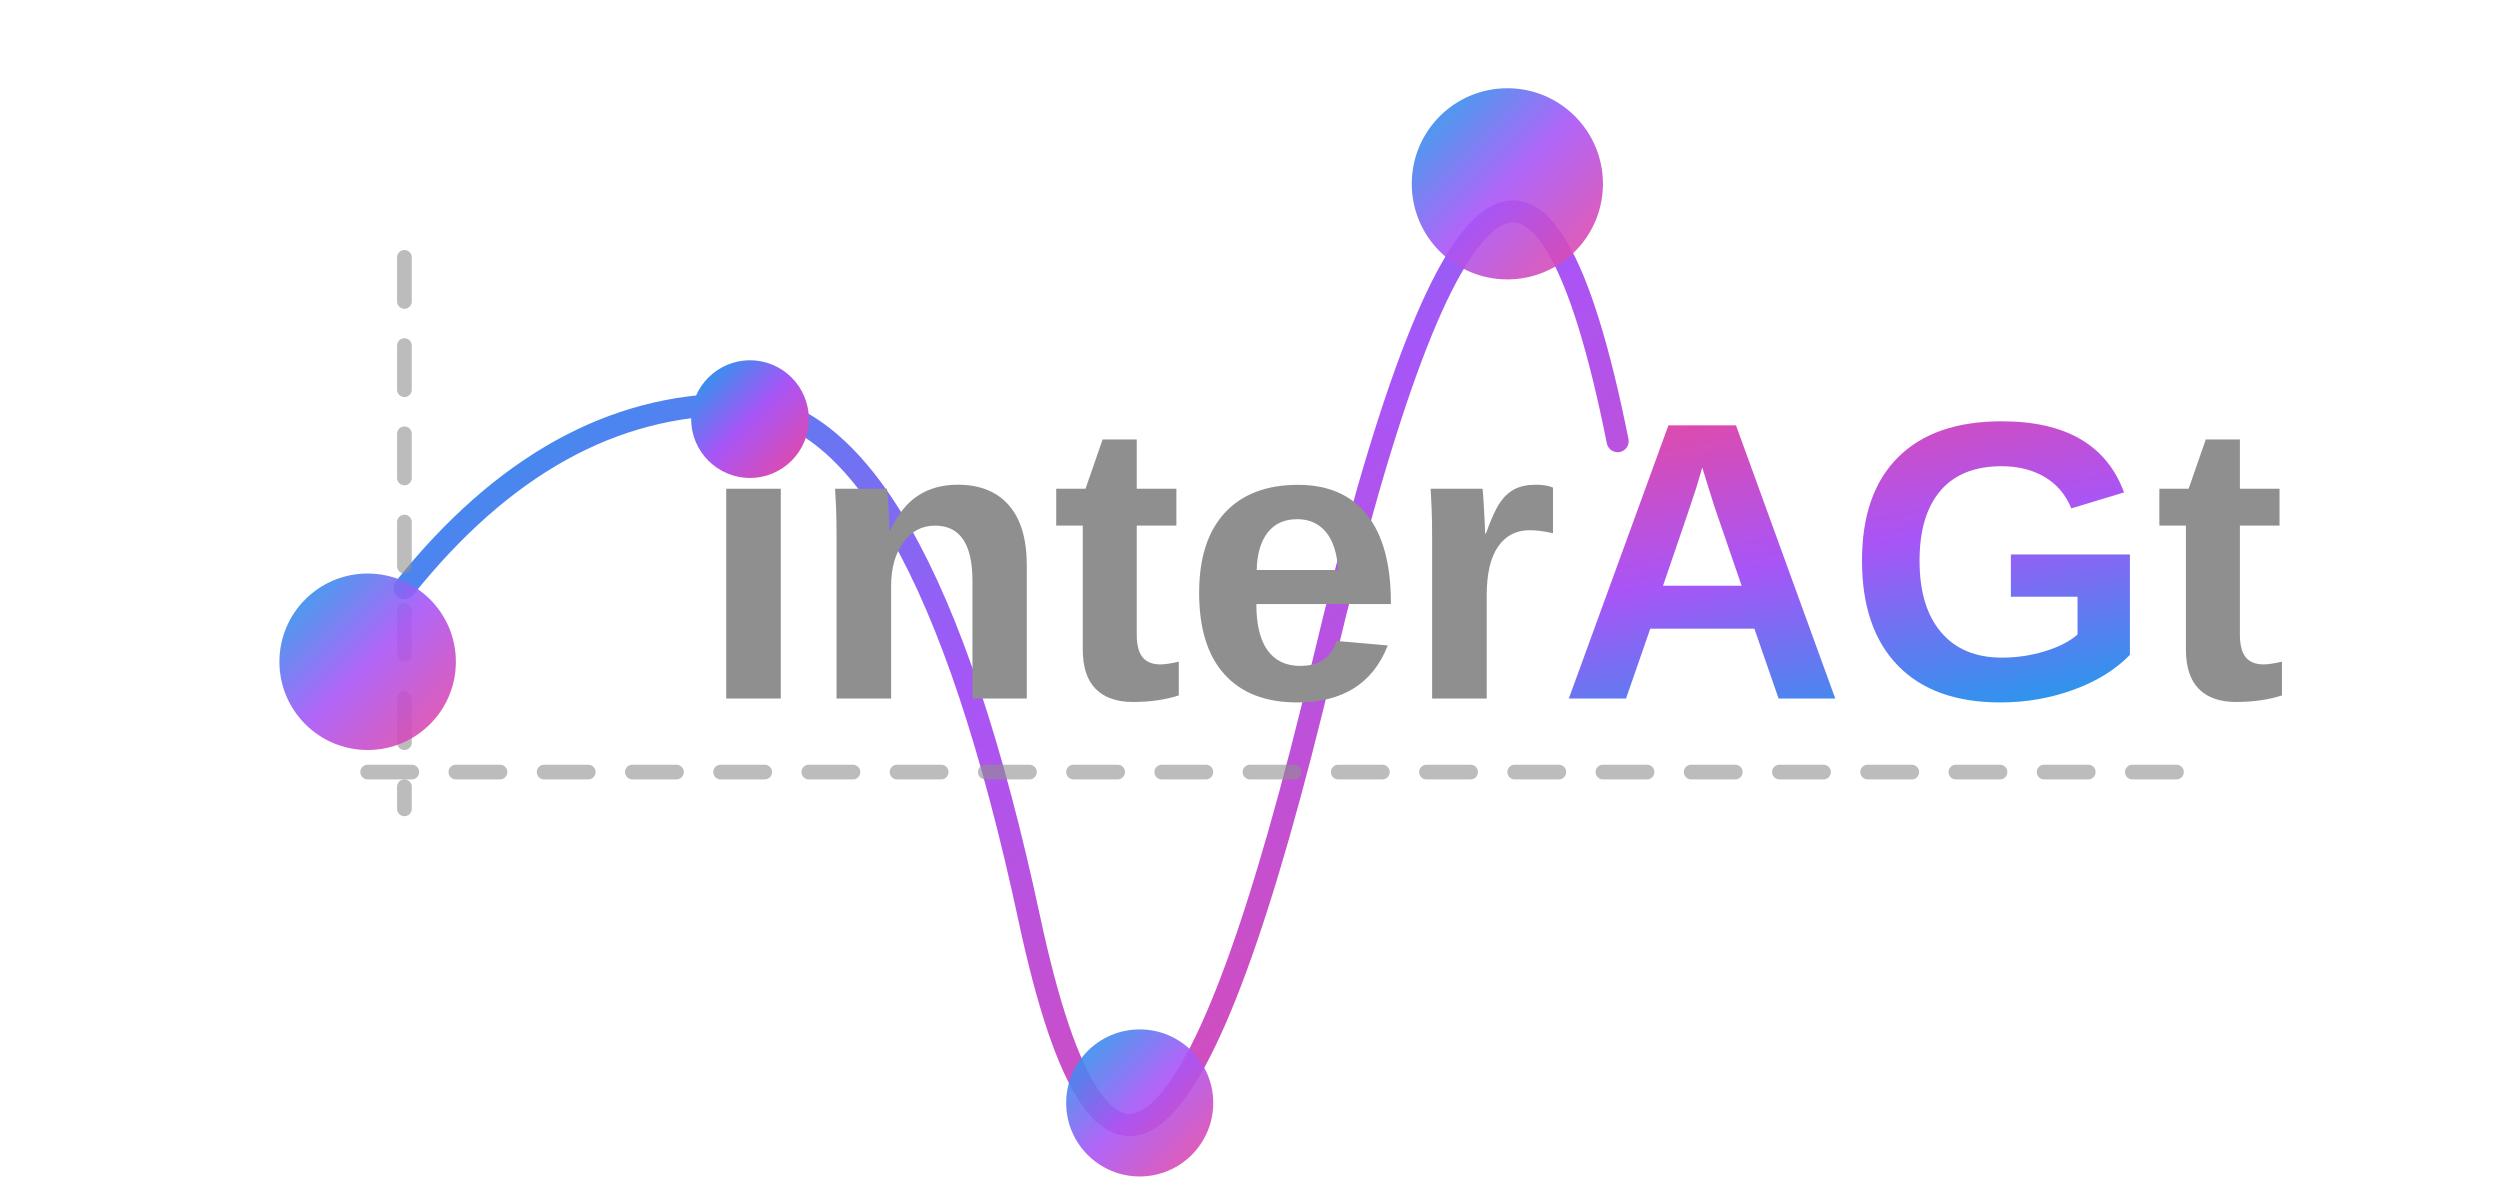
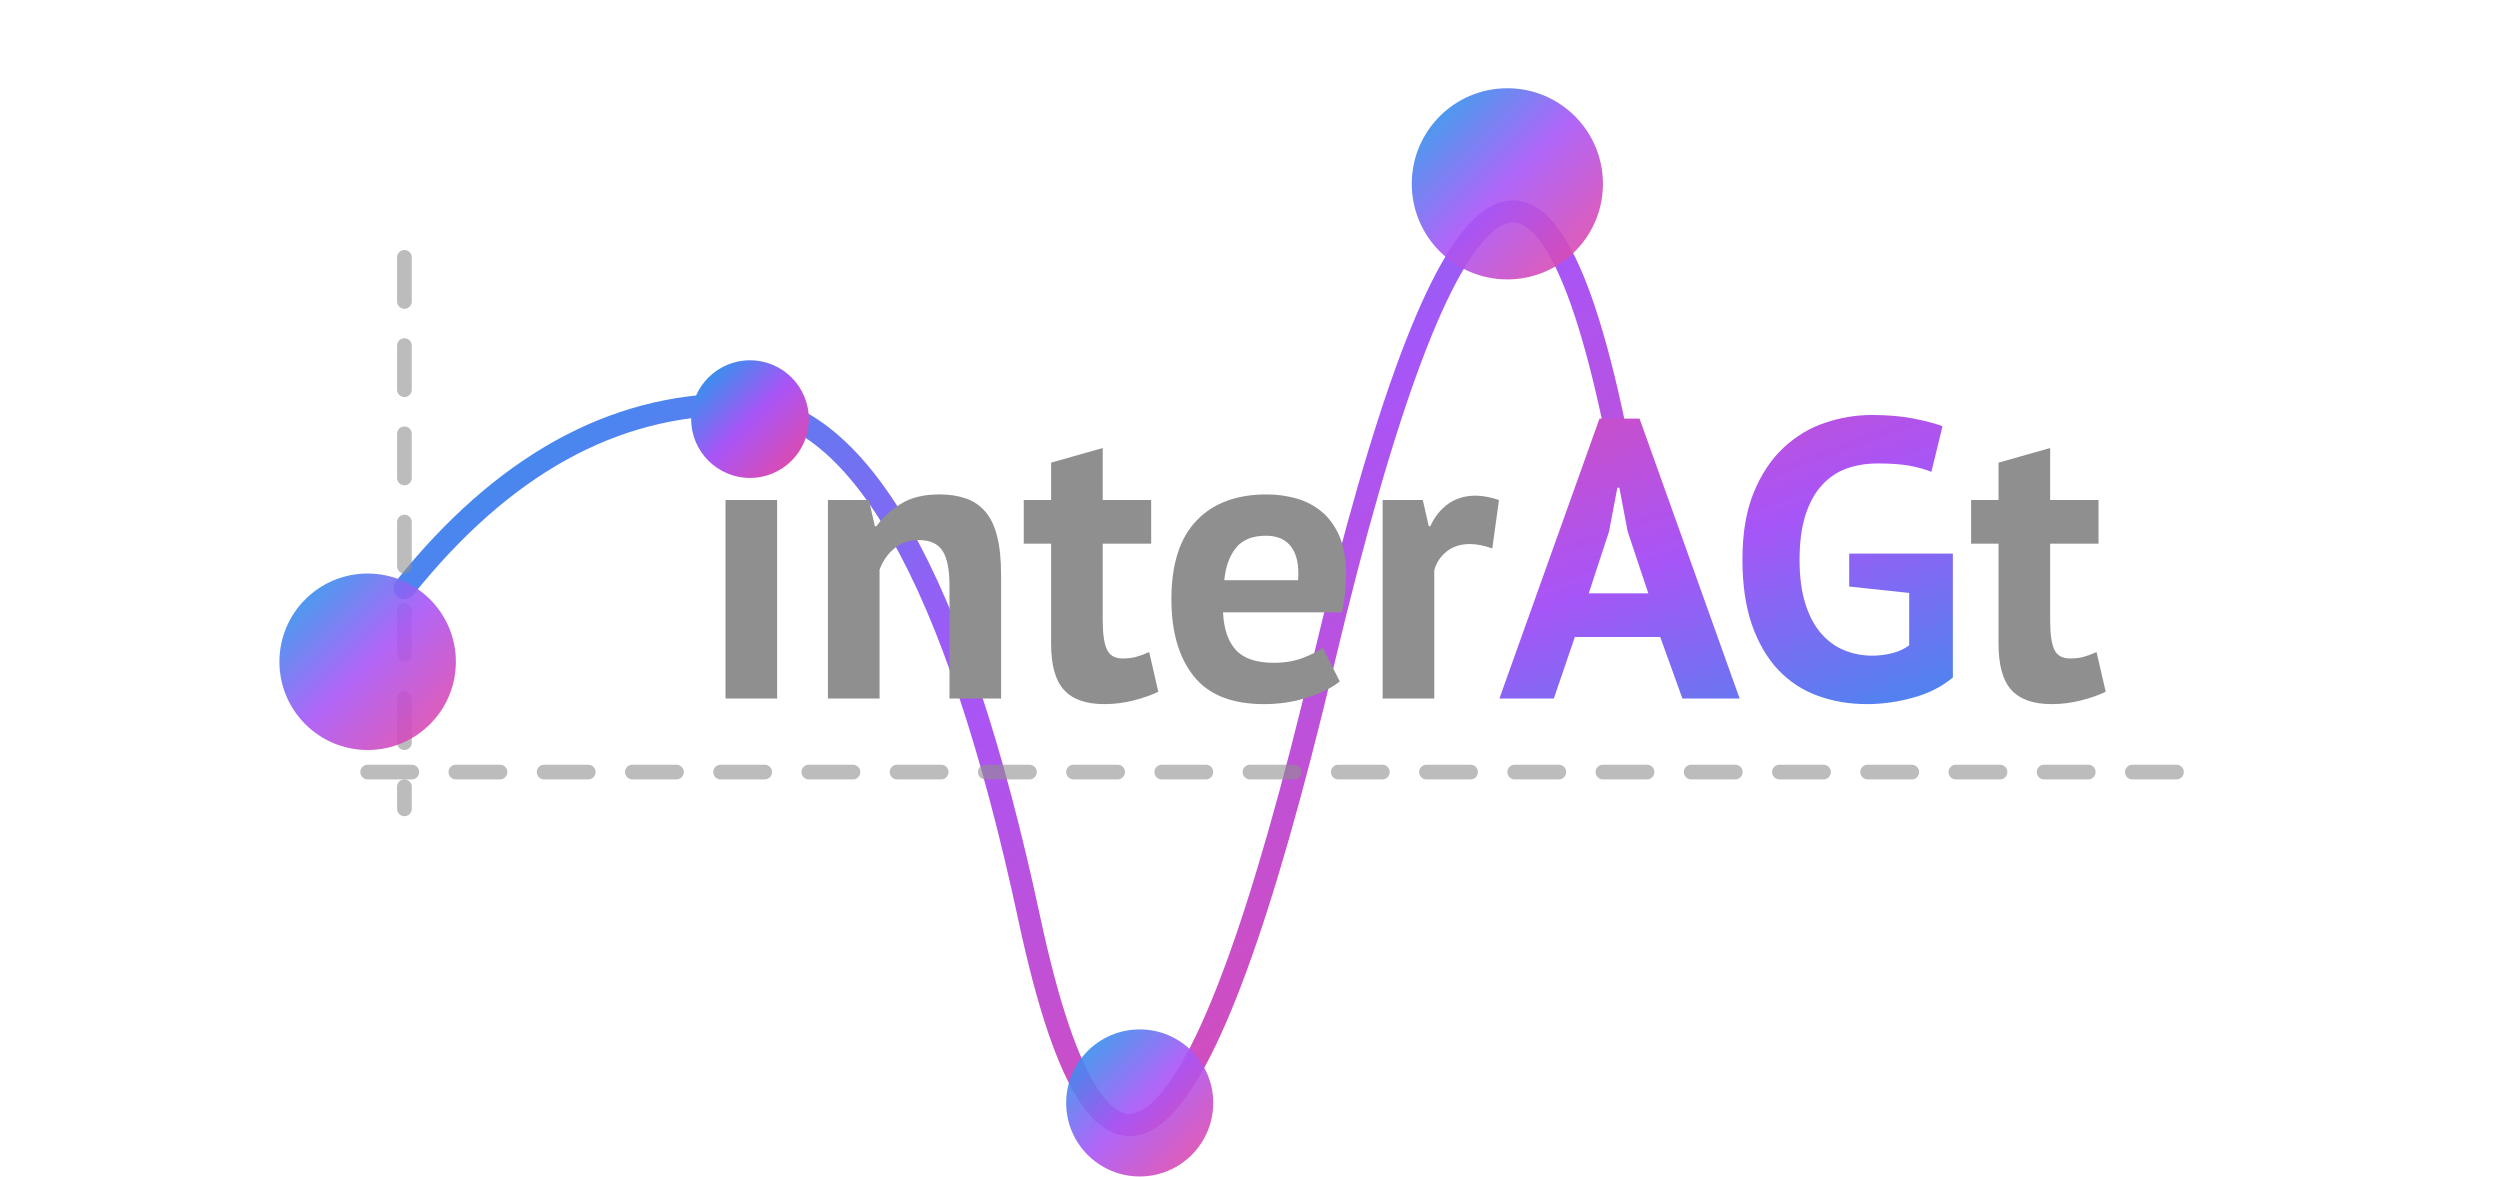
<svg xmlns="http://www.w3.org/2000/svg" viewBox="0 0 340 160" role="img" aria-labelledby="logo-title">
  <defs>
    <linearGradient id="brand-gradient" x1="0%" y1="0%" x2="100%" y2="100%">
      <stop offset="0%" stop-color="#0ea5e9" stop-opacity="1" />
      <stop offset="50%" stop-color="#a855f7" stop-opacity="1" />
      <stop offset="100%" stop-color="#ec4899" stop-opacity="1" />
    </linearGradient>
-     <linearGradient id="ag-gradient" x1="0%" y1="0%" x2="100%" y2="100%">
+     <linearGradient id="ag-gradient" gradientUnits="userSpaceOnUse" x1="0" y1="0" x2="1" y2="1" gradientTransform="matrix(191.646 0 0 69.876 95.000 40.028)">
      <stop offset="25%" stop-color="#ec4899" stop-opacity="1" />
      <stop offset="60%" stop-color="#a855f7" stop-opacity="1" />
      <stop offset="100%" stop-color="#0ea5e9" stop-opacity="1" />
    </linearGradient>
  </defs>
  <g id="dna-graphic" transform="translate(0,15) scale(1)">
    <path id="dna-strand" d="M55,65 Q75,40 100,40 T140,110 T180,75 T220,45" stroke="url(#brand-gradient)" stroke-width="3" fill="none" stroke-linecap="round" />
  </g>
  <g id="wordmark">
    <line id="wordmark-axis-y" x1="55" y1="35" x2="55" y2="110" stroke="#8f8f8f" stroke-width="2" stroke-dasharray="6,6" stroke-linecap="round" opacity="0.6" />
-     <text x="95" y="95" font-family="'PT Sans', 'Segoe UI', 'Helvetica Neue', Arial, sans-serif" font-size="54" font-weight="600" fill="#8f8f8fff">
-       <tspan id="wordmark-i">i</tspan>nter<tspan id="wordmark-ag" fill="url(#ag-gradient)" opacity="1" font-weight="700">AG</tspan>t</text>
+     <path id="wordmark-text" fill="#8f8f8f" d="M98.67 68H105.69V95H98.67ZM97.65 60.39Q97.65 58.82 98.81 57.71Q99.97 56.61 102.02 56.61Q104.07 56.61 105.34 57.71Q106.61 58.82 106.61 60.39Q106.61 61.95 105.34 63Q104.07 64.06 102.02 64.06Q99.97 64.06 98.81 63Q97.65 61.95 97.65 60.39Z M129.13 95V79.66Q129.13 76.37 128.18 74.91Q127.24 73.45 124.97 73.45Q122.97 73.45 121.59 74.62Q120.22 75.78 119.62 77.5V95H112.6V68H118.17L118.98 71.56H119.19Q120.43 69.84 122.49 68.54Q124.54 67.24 127.78 67.24Q129.78 67.24 131.34 67.78Q132.91 68.32 133.99 69.57Q135.07 70.81 135.61 72.94Q136.15 75.07 136.15 78.21V95Z M139.23 68H142.95V62.92L149.97 60.93V68H156.56V73.94H149.97V84.31Q149.97 87.12 150.54 88.33Q151.11 89.55 152.67 89.55Q153.75 89.55 154.53 89.33Q155.32 89.11 156.29 88.68L157.53 94.08Q156.07 94.78 154.13 95.27Q152.19 95.76 150.19 95.76Q146.46 95.76 144.71 93.84Q142.95 91.92 142.95 87.55V73.94H139.23Z M182.21 92.68Q180.59 93.97 177.81 94.87Q175.03 95.76 171.9 95.76Q165.36 95.76 162.34 91.95Q159.31 88.14 159.31 81.5Q159.31 74.37 162.72 70.81Q166.12 67.24 172.27 67.24Q174.33 67.24 176.27 67.78Q178.21 68.32 179.73 69.57Q181.24 70.81 182.16 72.91Q183.07 75.02 183.07 78.15Q183.07 79.29 182.94 80.58Q182.8 81.88 182.53 83.28H166.33Q166.5 86.68 168.09 88.41Q169.68 90.14 173.25 90.14Q175.46 90.14 177.21 89.47Q178.97 88.79 179.89 88.09ZM172.17 72.86Q169.41 72.86 168.09 74.51Q166.77 76.15 166.5 78.91H176.54Q176.76 75.99 175.65 74.43Q174.54 72.86 172.17 72.86Z M202.95 74.59Q201.27 73.99 199.92 73.99Q198.03 73.99 196.76 74.99Q195.49 75.99 195.06 77.56V95H188.04V68H193.5L194.31 71.56H194.52Q195.44 69.57 197.01 68.49Q198.57 67.41 200.68 67.41Q202.08 67.41 203.86 68Z M268.07 68H271.8V62.92L278.82 60.93V68H285.4V73.94H278.82V84.31Q278.82 87.12 279.38 88.33Q279.95 89.55 281.52 89.55Q282.6 89.55 283.38 89.33Q284.16 89.11 285.13 88.68L286.38 94.08Q284.92 94.78 282.97 95.27Q281.03 95.76 279.03 95.76Q275.31 95.76 273.55 93.84Q271.8 91.92 271.8 87.55V73.94H268.07Z" />
+     <path id="wordmark-ag" fill="url(#ag-gradient)" d="M225.79 86.63H214.18L211.32 95H203.92L217.53 56.93H222.98L236.59 95H228.81ZM216.07 80.69H224.17L221.36 72.27L220.23 66.33H219.96L218.82 72.32Z M251.49 75.29H265.59V92.14Q263.32 94.03 260.16 94.89Q257 95.76 253.92 95.76Q250.3 95.76 247.2 94.62Q244.09 93.49 241.83 91.09Q239.56 88.68 238.26 84.96Q236.97 81.23 236.97 76.1Q236.97 70.75 238.5 67Q240.04 63.25 242.55 60.9Q245.07 58.55 248.2 57.5Q251.33 56.44 254.57 56.44Q257.81 56.44 260.27 56.93Q262.72 57.42 264.18 57.96L262.67 64.17Q261.32 63.63 259.65 63.33Q257.97 63.03 255.38 63.03Q253.06 63.03 251.11 63.73Q249.17 64.44 247.74 66.03Q246.31 67.62 245.52 70.11Q244.74 72.59 244.74 76.15Q244.74 79.56 245.5 82.01Q246.25 84.47 247.6 86.06Q248.95 87.66 250.76 88.41Q252.57 89.17 254.62 89.17Q256.03 89.17 257.38 88.82Q258.73 88.47 259.65 87.76V80.64L251.49 79.77Z" />
    <line id="wordmark-axis-x" x1="50" y1="105" x2="300" y2="105" stroke="#8f8f8f" stroke-width="2" stroke-dasharray="6,6" stroke-linecap="round" opacity="0.6" />
  </g>
  <g id="dna-graphic" transform="translate(0,15) scale(1)">
    <g id="scatter-points">
      <circle id="scatter-point-1" cx="50" cy="75" r="12" fill="url(#brand-gradient)" opacity="0.9" />
      <circle id="scatter-point-2" cx="102" cy="42" r="8" fill="url(#brand-gradient)" opacity="1" />
      <circle id="scatter-point-3" cx="155" cy="135" r="10" fill="url(#brand-gradient)" opacity="0.9" />
      <circle id="scatter-point-4" cx="205" cy="10" r="13" fill="url(#brand-gradient)" opacity="0.9" />
    </g>
  </g>
</svg>
